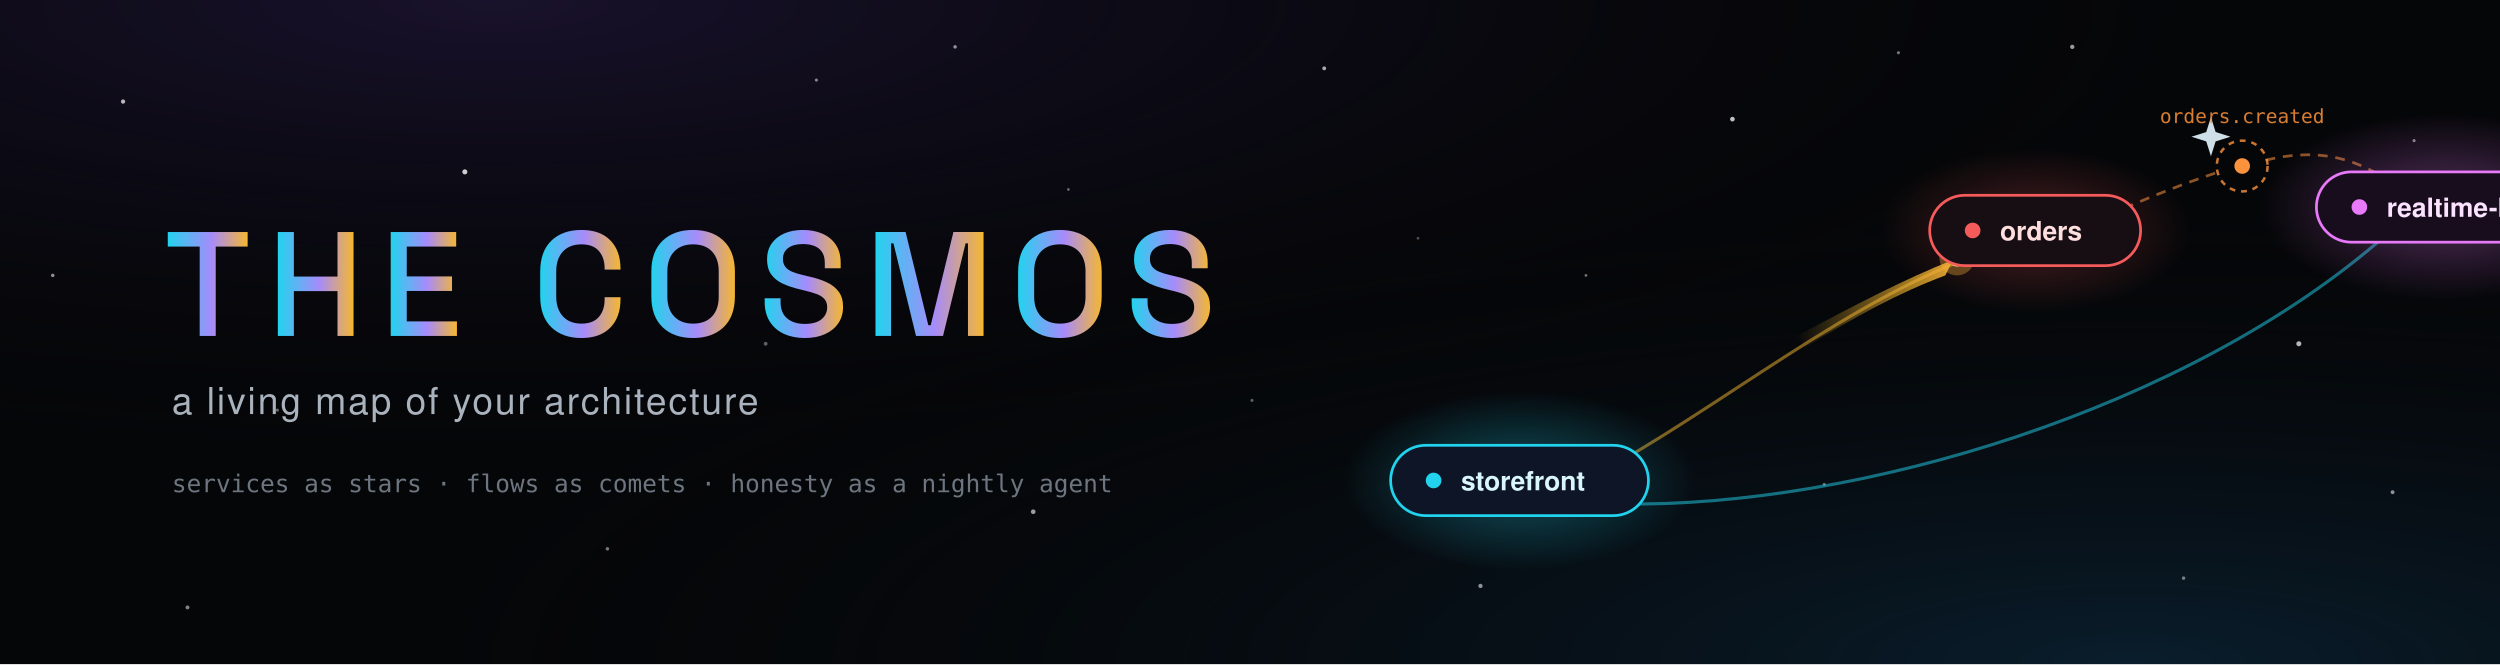
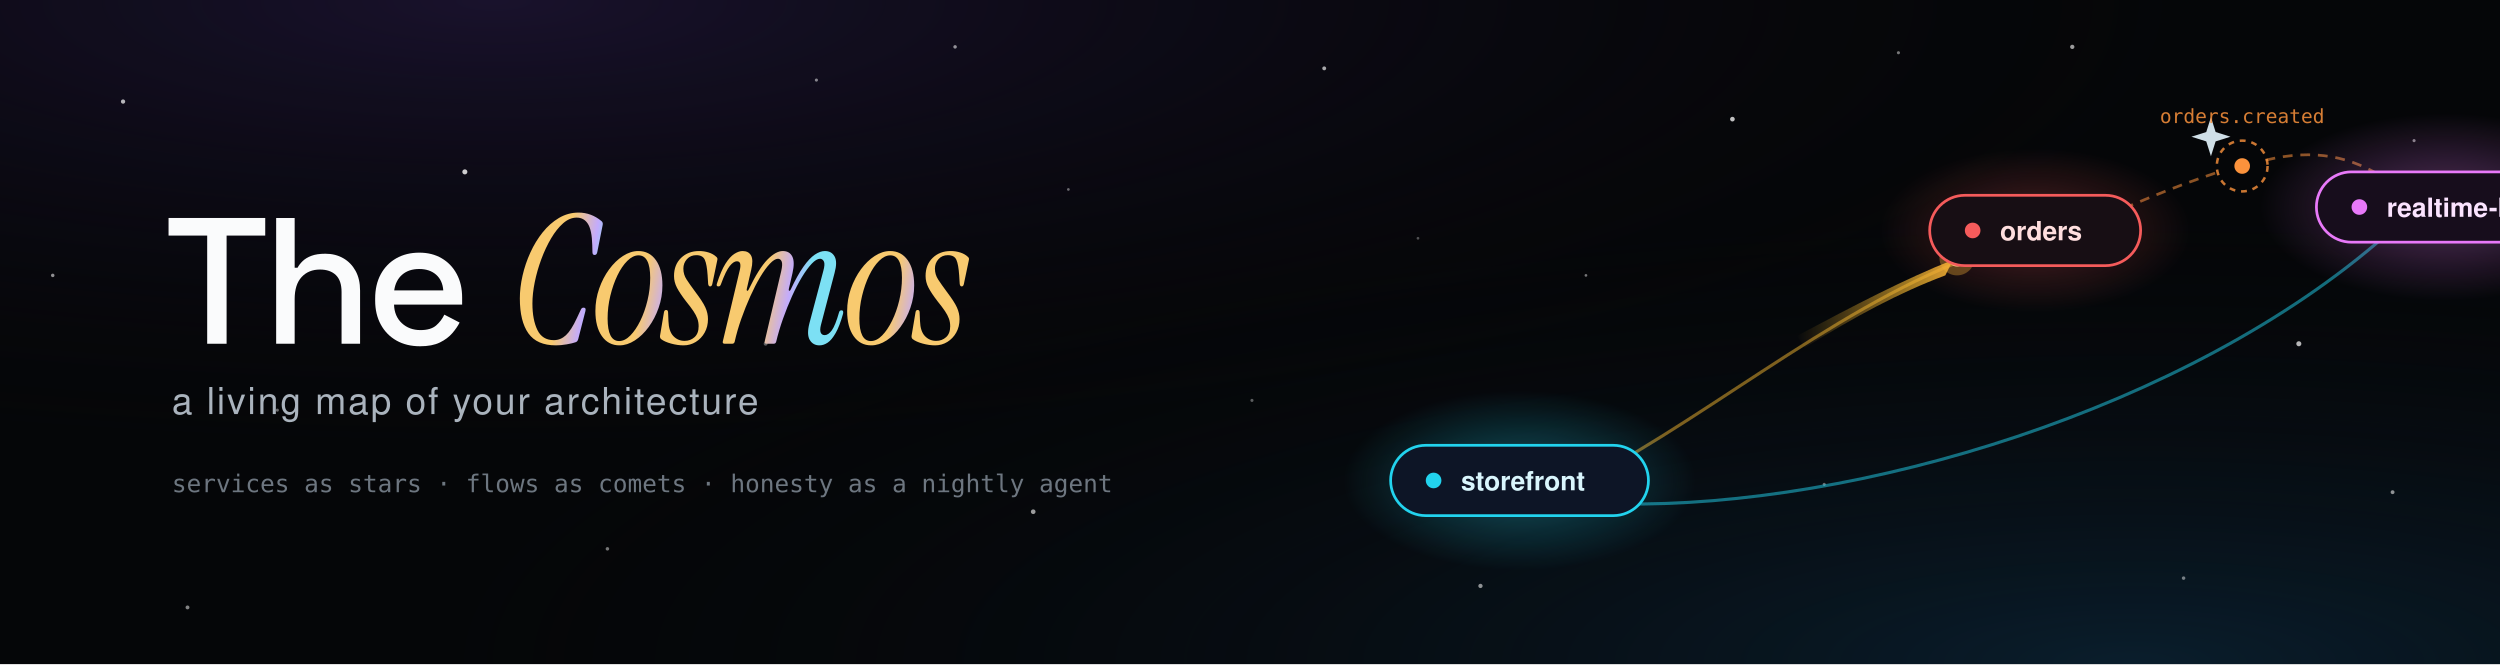
<svg xmlns="http://www.w3.org/2000/svg" viewBox="0 0 1280 340" font-family="-apple-system, 'Segoe UI', Helvetica, Arial, sans-serif">
  <defs>
    <radialGradient id="nebula1" cx="20%" cy="0%" r="70%">
      <stop offset="0%" stop-color="#1b1330" stop-opacity="0.9" />
      <stop offset="100%" stop-color="#050608" stop-opacity="0" />
    </radialGradient>
    <radialGradient id="nebula2" cx="85%" cy="100%" r="70%">
      <stop offset="0%" stop-color="#0a2030" stop-opacity="0.9" />
      <stop offset="100%" stop-color="#050608" stop-opacity="0" />
    </radialGradient>
    <radialGradient id="glow-cyan" cx="50%" cy="50%" r="50%">
      <stop offset="0%" stop-color="#22d3ee" stop-opacity="0.35" />
      <stop offset="100%" stop-color="#22d3ee" stop-opacity="0" />
    </radialGradient>
    <radialGradient id="glow-magenta" cx="50%" cy="50%" r="50%">
      <stop offset="0%" stop-color="#e879f9" stop-opacity="0.35" />
      <stop offset="100%" stop-color="#e879f9" stop-opacity="0" />
    </radialGradient>
    <radialGradient id="glow-red" cx="50%" cy="50%" r="50%">
      <stop offset="0%" stop-color="#f55b5b" stop-opacity="0.3" />
      <stop offset="100%" stop-color="#f55b5b" stop-opacity="0" />
    </radialGradient>
    <linearGradient id="comet-tail" x1="0%" y1="0%" x2="100%" y2="0%">
      <stop offset="0%" stop-color="#f5b731" stop-opacity="0" />
      <stop offset="100%" stop-color="#f5b731" stop-opacity="0.9" />
    </linearGradient>
-     <linearGradient id="wordmark" x1="0%" y1="0%" x2="100%" y2="0%">
-       <stop offset="0%" stop-color="#22d3ee" />
-       <stop offset="55%" stop-color="#a78bfa" />
-       <stop offset="100%" stop-color="#f5b731" />
+     <linearGradient id="serifgrad" gradientUnits="userSpaceOnUse" x1="261" y1="176.0" x2="494" y2="136.0">
+       <stop offset="0%" stop-color="#f8ca6f" />
+       <stop offset="60%" stop-color="#c3abfc" />
+       <stop offset="100%" stop-color="#7ce0f4" />
    </linearGradient>
  </defs>
  <rect width="1280" height="340" fill="#050608" />
  <rect width="1280" height="340" fill="url(#nebula1)" />
  <rect width="1280" height="340" fill="url(#nebula2)" />
  <g fill="#ffffff">
    <circle cx="63" cy="52" r="1.1" opacity="0.7" />
    <circle cx="142" cy="210" r="0.8" opacity="0.4" />
    <circle cx="238" cy="88" r="1.3" opacity="0.8" />
    <circle cx="311" cy="281" r="0.9" opacity="0.45" />
    <circle cx="418" cy="41" r="0.8" opacity="0.5" />
    <circle cx="392" cy="176" r="1.0" opacity="0.35" />
    <circle cx="529" cy="262" r="1.2" opacity="0.6" />
    <circle cx="547" cy="97" r="0.7" opacity="0.4" />
    <circle cx="678" cy="35" r="1.0" opacity="0.65" />
    <circle cx="641" cy="205" r="0.8" opacity="0.35" />
    <circle cx="758" cy="300" r="1.1" opacity="0.55" />
    <circle cx="812" cy="141" r="0.7" opacity="0.45" />
    <circle cx="887" cy="61" r="1.2" opacity="0.75" />
    <circle cx="934" cy="248" r="0.8" opacity="0.4" />
    <circle cx="1013" cy="112" r="0.9" opacity="0.5" />
    <circle cx="1061" cy="24" r="1.1" opacity="0.6" />
    <circle cx="1118" cy="296" r="0.9" opacity="0.45" />
    <circle cx="1177" cy="176" r="1.3" opacity="0.7" />
    <circle cx="1236" cy="72" r="0.8" opacity="0.5" />
    <circle cx="96" cy="311" r="1.0" opacity="0.5" />
    <circle cx="205" cy="167" r="0.7" opacity="0.35" />
    <circle cx="489" cy="24" r="0.9" opacity="0.55" />
    <circle cx="726" cy="122" r="0.7" opacity="0.3" />
    <circle cx="972" cy="27" r="0.8" opacity="0.45" />
    <circle cx="1225" cy="252" r="1.0" opacity="0.55" />
    <circle cx="27" cy="141" r="0.9" opacity="0.55" />
  </g>
  <path d="M 1132 60 l 2.4 7.6 7.6 2.4 -7.6 2.4 -2.4 7.6 -2.4 -7.6 -7.6 -2.4 7.6 -2.4 Z" fill="#e6f6ff" opacity="0.9" />
  <path id="edge-http" d="M 812 246 C 880 210, 950 150, 1020 128" fill="none" stroke="#f5b731" stroke-opacity="0.5" stroke-width="1.6" />
  <path d="M 1063 118 C 1090 105, 1112 96, 1136 88" fill="none" stroke="#fb923c" stroke-opacity="0.55" stroke-width="1.4" stroke-dasharray="5 4" />
  <path d="M 1160 82 C 1185 76, 1204 80, 1222 92" fill="none" stroke="#fb923c" stroke-opacity="0.55" stroke-width="1.4" stroke-dasharray="5 4" />
  <path d="M 1222 120 C 1120 210, 950 260, 830 258" fill="none" stroke="#22d3ee" stroke-opacity="0.5" stroke-width="1.6" />
  <g>
    <path d="M 920 172 C 950 156, 975 143, 1000 133 L 996 141 C 972 150, 950 162, 924 178 Z" fill="url(#comet-tail)" />
    <circle cx="1002" cy="132" r="4.5" fill="#ffe9b0" />
    <circle cx="1002" cy="132" r="9" fill="#f5b731" opacity="0.35" />
  </g>
  <g>
    <circle cx="1148" cy="85" r="13" fill="none" stroke="#fb923c" stroke-opacity="0.8" stroke-width="1.3" stroke-dasharray="3 3" />
    <circle cx="1148" cy="85" r="4" fill="#fb923c" />
    <text x="1148" y="63" text-anchor="middle" font-size="10" fill="#fb923c" opacity="0.85" font-family="ui-monospace, 'SF Mono', Menlo, monospace">orders.created</text>
  </g>
  <g>
    <ellipse cx="778" cy="246" rx="90" ry="46" fill="url(#glow-cyan)" />
    <rect x="712" y="228" width="132" height="36" rx="18" fill="#0d1526" stroke="#22d3ee" stroke-width="1.4" />
    <circle cx="734" cy="246" r="4" fill="#22d3ee" />
    <text x="748" y="251" font-size="13.5" font-weight="600" fill="#d9f6fd">storefront</text>
  </g>
  <g>
    <ellipse cx="1042" cy="118" rx="80" ry="42" fill="url(#glow-red)" />
    <rect x="988" y="100" width="108" height="36" rx="18" fill="#170e14" stroke="#f55b5b" stroke-width="1.4" />
    <circle cx="1010" cy="118" r="4" fill="#f55b5b" />
    <text x="1024" y="123" font-size="13.5" font-weight="600" fill="#ffdede">orders</text>
  </g>
  <g>
    <ellipse cx="1252" cy="106" rx="95" ry="48" fill="url(#glow-magenta)" />
    <rect x="1186" y="88" width="132" height="36" rx="18" fill="#170d1c" stroke="#e879f9" stroke-width="1.4" />
    <circle cx="1208" cy="106" r="4" fill="#e879f9" />
    <text x="1222" y="111" font-size="13.5" font-weight="600" fill="#fbe3ff">realtime-hub</text>
    <circle cx="1310" cy="94" r="7" fill="#170d1c" stroke="#e879f9" stroke-width="1.2" />
    <text x="1310" y="97.5" text-anchor="middle" font-size="10" font-weight="700" fill="#e879f9">+</text>
  </g>
-   <g fill="url(#wordmark)">
-     <path transform="translate(84.0 172.0) scale(0.076 -0.076)" d="M240 0V602H25V700H563V602H348V0Z" />
-     <path transform="translate(136.7 172.0) scale(0.076 -0.076)" d="M73 0V700H181V400H475V700H583V0H475V302H181V0Z" />
-     <path transform="translate(194.5 172.0) scale(0.076 -0.076)" d="M73 0V700H514V602H181V401H486V303H181V98H519V0Z" />
-     <path transform="translate(272.4 172.0) scale(0.076 -0.076)" d="M333 -14Q205 -14 130.0 58.5Q55 131 55 268V432Q55 569 130.0 641.5Q205 714 333 714Q459 714 527.5 644.0Q596 574 596 453V447H489V456Q489 527 450.5 572.0Q412 617 333 617Q253 617 208.0 568.5Q163 520 163 434V266Q163 181 208.0 132.0Q253 83 333 83Q412 83 450.5 128.5Q489 174 489 244V261H596V247Q596 126 527.5 56.0Q459 -14 333 -14Z" />
-     <path transform="translate(329.3 172.0) scale(0.076 -0.076)" d="M336 -14Q207 -14 131.0 58.5Q55 131 55 268V432Q55 569 131.0 641.5Q207 714 336 714Q465 714 541.5 641.5Q618 569 618 432V268Q618 131 541.5 58.5Q465 -14 336 -14ZM336 83Q419 83 464.0 131.5Q509 180 509 264V436Q509 520 464.0 568.5Q419 617 336 617Q255 617 209.0 568.5Q163 520 163 436V264Q163 180 209.0 131.5Q255 83 336 83Z" />
-     <path transform="translate(388.4 172.0) scale(0.076 -0.076)" d="M311 -14Q232 -14 171.0 14.0Q110 42 75.5 96.5Q41 151 41 229V254H148V229Q148 155 192.5 118.0Q237 81 311 81Q386 81 424.0 112.5Q462 144 462 194Q462 227 444.0 248.0Q426 269 393.0 281.5Q360 294 314 305L277 314Q210 330 160.5 353.5Q111 377 84.0 416.0Q57 455 57 516Q57 578 87.5 622.0Q118 666 172.0 690.0Q226 714 299 714Q372 714 429.5 689.0Q487 664 520.0 615.0Q553 566 553 492V456H446V492Q446 537 427.5 565.0Q409 593 376.0 606.0Q343 619 299 619Q235 619 199.5 592.5Q164 566 164 519Q164 487 179.5 466.5Q195 446 225.0 433.0Q255 420 300 410L337 401Q405 386 457.0 362.5Q509 339 539.0 299.0Q569 259 569 196Q569 133 537.5 86.0Q506 39 448.0 12.5Q390 -14 311 -14Z" />
-     <path transform="translate(442.7 172.0) scale(0.076 -0.076)" d="M73 0V700H276L429 72H445L598 700H801V0H696V624H680L528 0H346L194 624H178V0Z" />
-     <path transform="translate(517.1 172.0) scale(0.076 -0.076)" d="M336 -14Q207 -14 131.0 58.5Q55 131 55 268V432Q55 569 131.0 641.5Q207 714 336 714Q465 714 541.5 641.5Q618 569 618 432V268Q618 131 541.5 58.5Q465 -14 336 -14ZM336 83Q419 83 464.0 131.5Q509 180 509 264V436Q509 520 464.0 568.5Q419 617 336 617Q255 617 209.0 568.5Q163 520 163 436V264Q163 180 209.0 131.5Q255 83 336 83Z" />
-     <path transform="translate(576.3 172.0) scale(0.076 -0.076)" d="M311 -14Q232 -14 171.0 14.0Q110 42 75.5 96.5Q41 151 41 229V254H148V229Q148 155 192.5 118.0Q237 81 311 81Q386 81 424.0 112.5Q462 144 462 194Q462 227 444.0 248.0Q426 269 393.0 281.5Q360 294 314 305L277 314Q210 330 160.5 353.5Q111 377 84.0 416.0Q57 455 57 516Q57 578 87.5 622.0Q118 666 172.0 690.0Q226 714 299 714Q372 714 429.5 689.0Q487 664 520.0 615.0Q553 566 553 492V456H446V492Q446 537 427.5 565.0Q409 593 376.0 606.0Q343 619 299 619Q235 619 199.5 592.5Q164 566 164 519Q164 487 179.5 466.5Q195 446 225.0 433.0Q255 420 300 410L337 401Q405 386 457.0 362.5Q509 339 539.0 299.0Q569 259 569 196Q569 133 537.5 86.0Q506 39 448.0 12.5Q390 -14 311 -14Z" />
+   <g fill="#FAFBFC">
+     <path transform="translate(84.0 176.0) scale(0.092 -0.092)" d="M240 0V602H25V700H563V602H348V0Z" />
+     <path transform="translate(134.4 176.0) scale(0.092 -0.092)" d="M76 0V700H179V423H195Q205 442 223.5 460.0Q242 478 272.5 489.5Q303 501 350 501Q406 501 449.5 476.0Q493 451 518.0 405.5Q543 360 543 296V0H440V288Q440 352 408.0 382.5Q376 413 320 413Q256 413 217.5 371.0Q179 329 179 249V0Z" />
+     <path transform="translate(187.3 176.0) scale(0.092 -0.092)" d="M302 -14Q227 -14 171.0 17.5Q115 49 83.5 106.5Q52 164 52 240V252Q52 329 83.0 386.5Q114 444 169.5 475.5Q225 507 298 507Q369 507 422.5 475.5Q476 444 506.0 388.0Q536 332 536 257V218H157Q159 153 200.5 114.5Q242 76 304 76Q362 76 391.5 102.0Q421 128 437 162L522 118Q508 90 481.5 59.0Q455 28 412.0 7.0Q369 -14 302 -14ZM158 297H431Q427 353 391.0 384.5Q355 416 297 416Q239 416 202.5 384.5Q166 353 158 297Z" />
+   </g>
+   <g fill="url(#serifgrad)">
+     <path transform="translate(261.1 176.0) scale(0.092 -0.092)" d="M256 -9Q150 -9 102.5 58.0Q55 125 55 252Q55 313 70.0 379.0Q85 445 113.5 507.5Q142 570 182.0 620.0Q222 670 272.5 700.0Q323 730 382 730Q452 730 509 683Q519 675 516 661L486 510Q483 494 471 494Q459 494 459 510L458 549Q456 632 434.0 667.0Q412 702 371 702Q332 702 296.0 670.5Q260 639 229.0 586.5Q198 534 174.5 470.5Q151 407 138.0 343.0Q125 279 125 224Q125 134 152.5 77.0Q180 20 244 20Q282 20 311.5 47.5Q341 75 372 142L394 189Q399 201 409 201Q425 201 420 182L380 26Q376 11 364 8Q347 2 315.0 -3.5Q283 -9 256 -9Z" />
+     <path transform="translate(303.0 176.0) scale(0.092 -0.092)" d="M154 -9Q92 -9 56.0 42.5Q20 94 20 182Q20 247 41.0 307.0Q62 367 96.5 414.0Q131 461 173.5 488.5Q216 516 259 516Q321 516 357.0 465.0Q393 414 393 325Q393 260 372.0 200.0Q351 140 316.5 93.0Q282 46 239.5 18.5Q197 -9 154 -9ZM152 15Q184 15 214.5 46.0Q245 77 270.0 128.0Q295 179 310.0 241.5Q325 304 325 367Q325 492 260 492Q229 492 198.0 461.5Q167 431 142.5 380.0Q118 329 103.0 266.5Q88 204 88 141Q88 15 152 15Z" />
+     <path transform="translate(339.3 176.0) scale(0.092 -0.092)" d="M116 -9Q83 -9 46.5 1.0Q10 11 -9 26Q-16 32 -15 44L7 175Q9 188 19 188Q30 188 30 174L32 126Q34 69 59.5 42.5Q85 16 122 16Q154 16 177.0 36.5Q200 57 200 97Q200 120 193.0 139.5Q186 159 171.0 181.5Q156 204 130 236Q96 280 79.5 311.5Q63 343 63 377Q63 440 102.5 478.0Q142 516 203 516Q230 516 255.5 508.0Q281 500 298 484Q307 477 304 466L276 332Q273 319 264 319Q255 319 253 333L250 381Q246 441 234.5 467.0Q223 493 187 493Q155 493 135.0 471.0Q115 449 115 418Q115 385 133.0 357.5Q151 330 182 288Q223 234 237.5 202.0Q252 170 252 137Q252 95 233.5 62.0Q215 29 184.0 10.0Q153 -9 116 -9Z" />
+     <path transform="translate(365.2 176.0) scale(0.092 -0.092)" d="M591 -9Q555 -9 537.0 21.0Q519 51 535 114L612 404Q623 443 615.5 458.0Q608 473 594 473Q574 473 548.0 445.5Q522 418 493.5 371.0Q465 324 438.0 264.0Q411 204 388.0 139.0Q365 74 350 11Q347 0 336 0H297Q283 0 286 13L378 404Q387 443 380.5 458.0Q374 473 360 473Q341 473 315.0 445.5Q289 418 261.0 371.0Q233 324 206.0 264.0Q179 204 156.0 139.0Q133 74 119 11Q116 0 105 0H64Q50 0 53 13L148 412Q153 434 149.5 446.5Q146 459 131 459Q113 459 91.5 432.5Q70 406 43 332Q39 319 29 319Q14 319 21 337Q43 406 67.5 445.0Q92 484 117.0 500.0Q142 516 163 516Q196 516 210.0 491.5Q224 467 211 411L186 303Q185 296 189.0 295.0Q193 294 196 300Q254 420 301.0 468.0Q348 516 387 516Q424 516 439.5 486.0Q455 456 441 394L420 303Q419 296 423.0 295.0Q427 294 430 300Q468 381 501.5 428.5Q535 476 565.0 496.0Q595 516 621 516Q658 516 675.0 486.0Q692 456 675 394L599 104Q592 76 598.0 62.0Q604 48 620 48Q640 48 659.5 74.5Q679 101 700 175Q703 186 713 186Q721 186 722.5 180.0Q724 174 722 166Q703 98 681.0 59.5Q659 21 636.5 6.0Q614 -9 591 -9Z" />
+     <path transform="translate(431.9 176.0) scale(0.092 -0.092)" d="M154 -9Q92 -9 56.0 42.5Q20 94 20 182Q20 247 41.0 307.0Q62 367 96.5 414.0Q131 461 173.5 488.5Q216 516 259 516Q321 516 357.0 465.0Q393 414 393 325Q393 260 372.0 200.0Q351 140 316.5 93.0Q282 46 239.5 18.5Q197 -9 154 -9ZM152 15Q184 15 214.5 46.0Q245 77 270.0 128.0Q295 179 310.0 241.5Q325 304 325 367Q325 492 260 492Q229 492 198.0 461.5Q167 431 142.5 380.0Q118 329 103.0 266.5Q88 204 88 141Q88 15 152 15Z" />
+     <path transform="translate(468.1 176.0) scale(0.092 -0.092)" d="M116 -9Q83 -9 46.5 1.0Q10 11 -9 26Q-16 32 -15 44L7 175Q9 188 19 188Q30 188 30 174L32 126Q34 69 59.5 42.5Q85 16 122 16Q154 16 177.0 36.5Q200 57 200 97Q200 120 193.0 139.5Q186 159 171.0 181.5Q156 204 130 236Q96 280 79.5 311.5Q63 343 63 377Q63 440 102.5 478.0Q142 516 203 516Q230 516 255.5 508.0Q281 500 298 484Q307 477 304 466L276 332Q273 319 264 319Q255 319 253 333L250 381Q246 441 234.5 467.0Q223 493 187 493Q155 493 135.0 471.0Q115 449 115 418Q115 385 133.0 357.5Q151 330 182 288Q223 234 237.5 202.0Q252 170 252 137Q252 95 233.5 62.0Q215 29 184.0 10.0Q153 -9 116 -9Z" />
  </g>
  <text x="88" y="212" font-size="19" fill="#aab3bd" letter-spacing="1">a living map of your architecture</text>
  <g font-size="12.5" fill="#6d7680" font-family="ui-monospace, 'SF Mono', Menlo, monospace">
    <text x="88" y="252">services as stars · flows as comets · honesty as a nightly agent</text>
  </g>
</svg>
